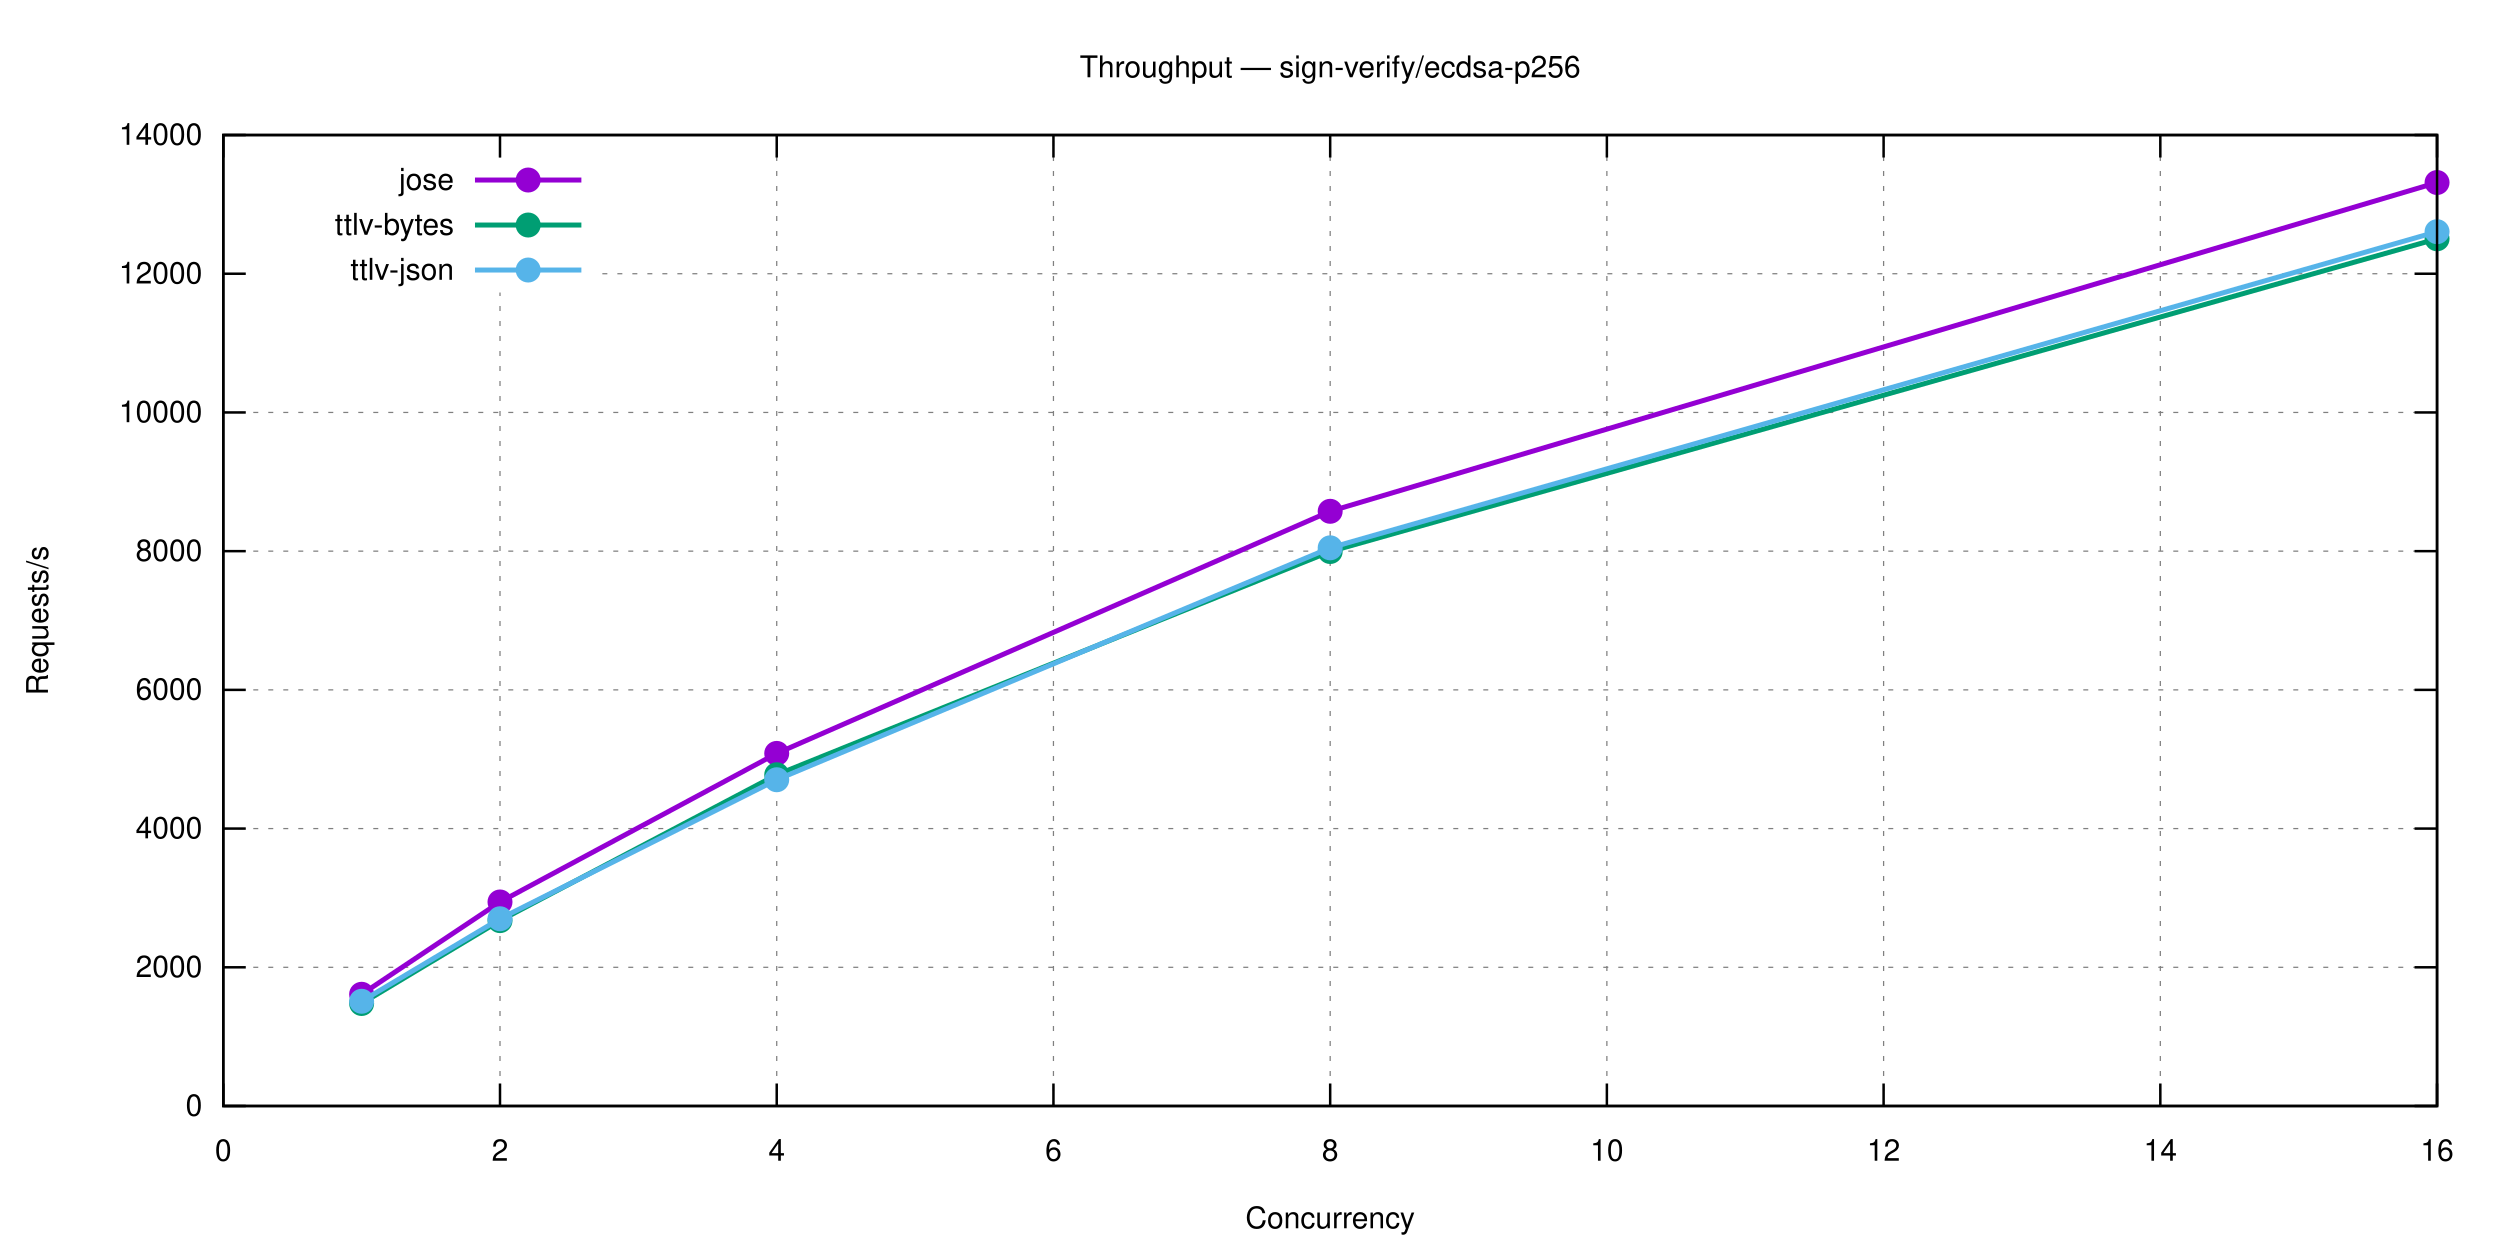
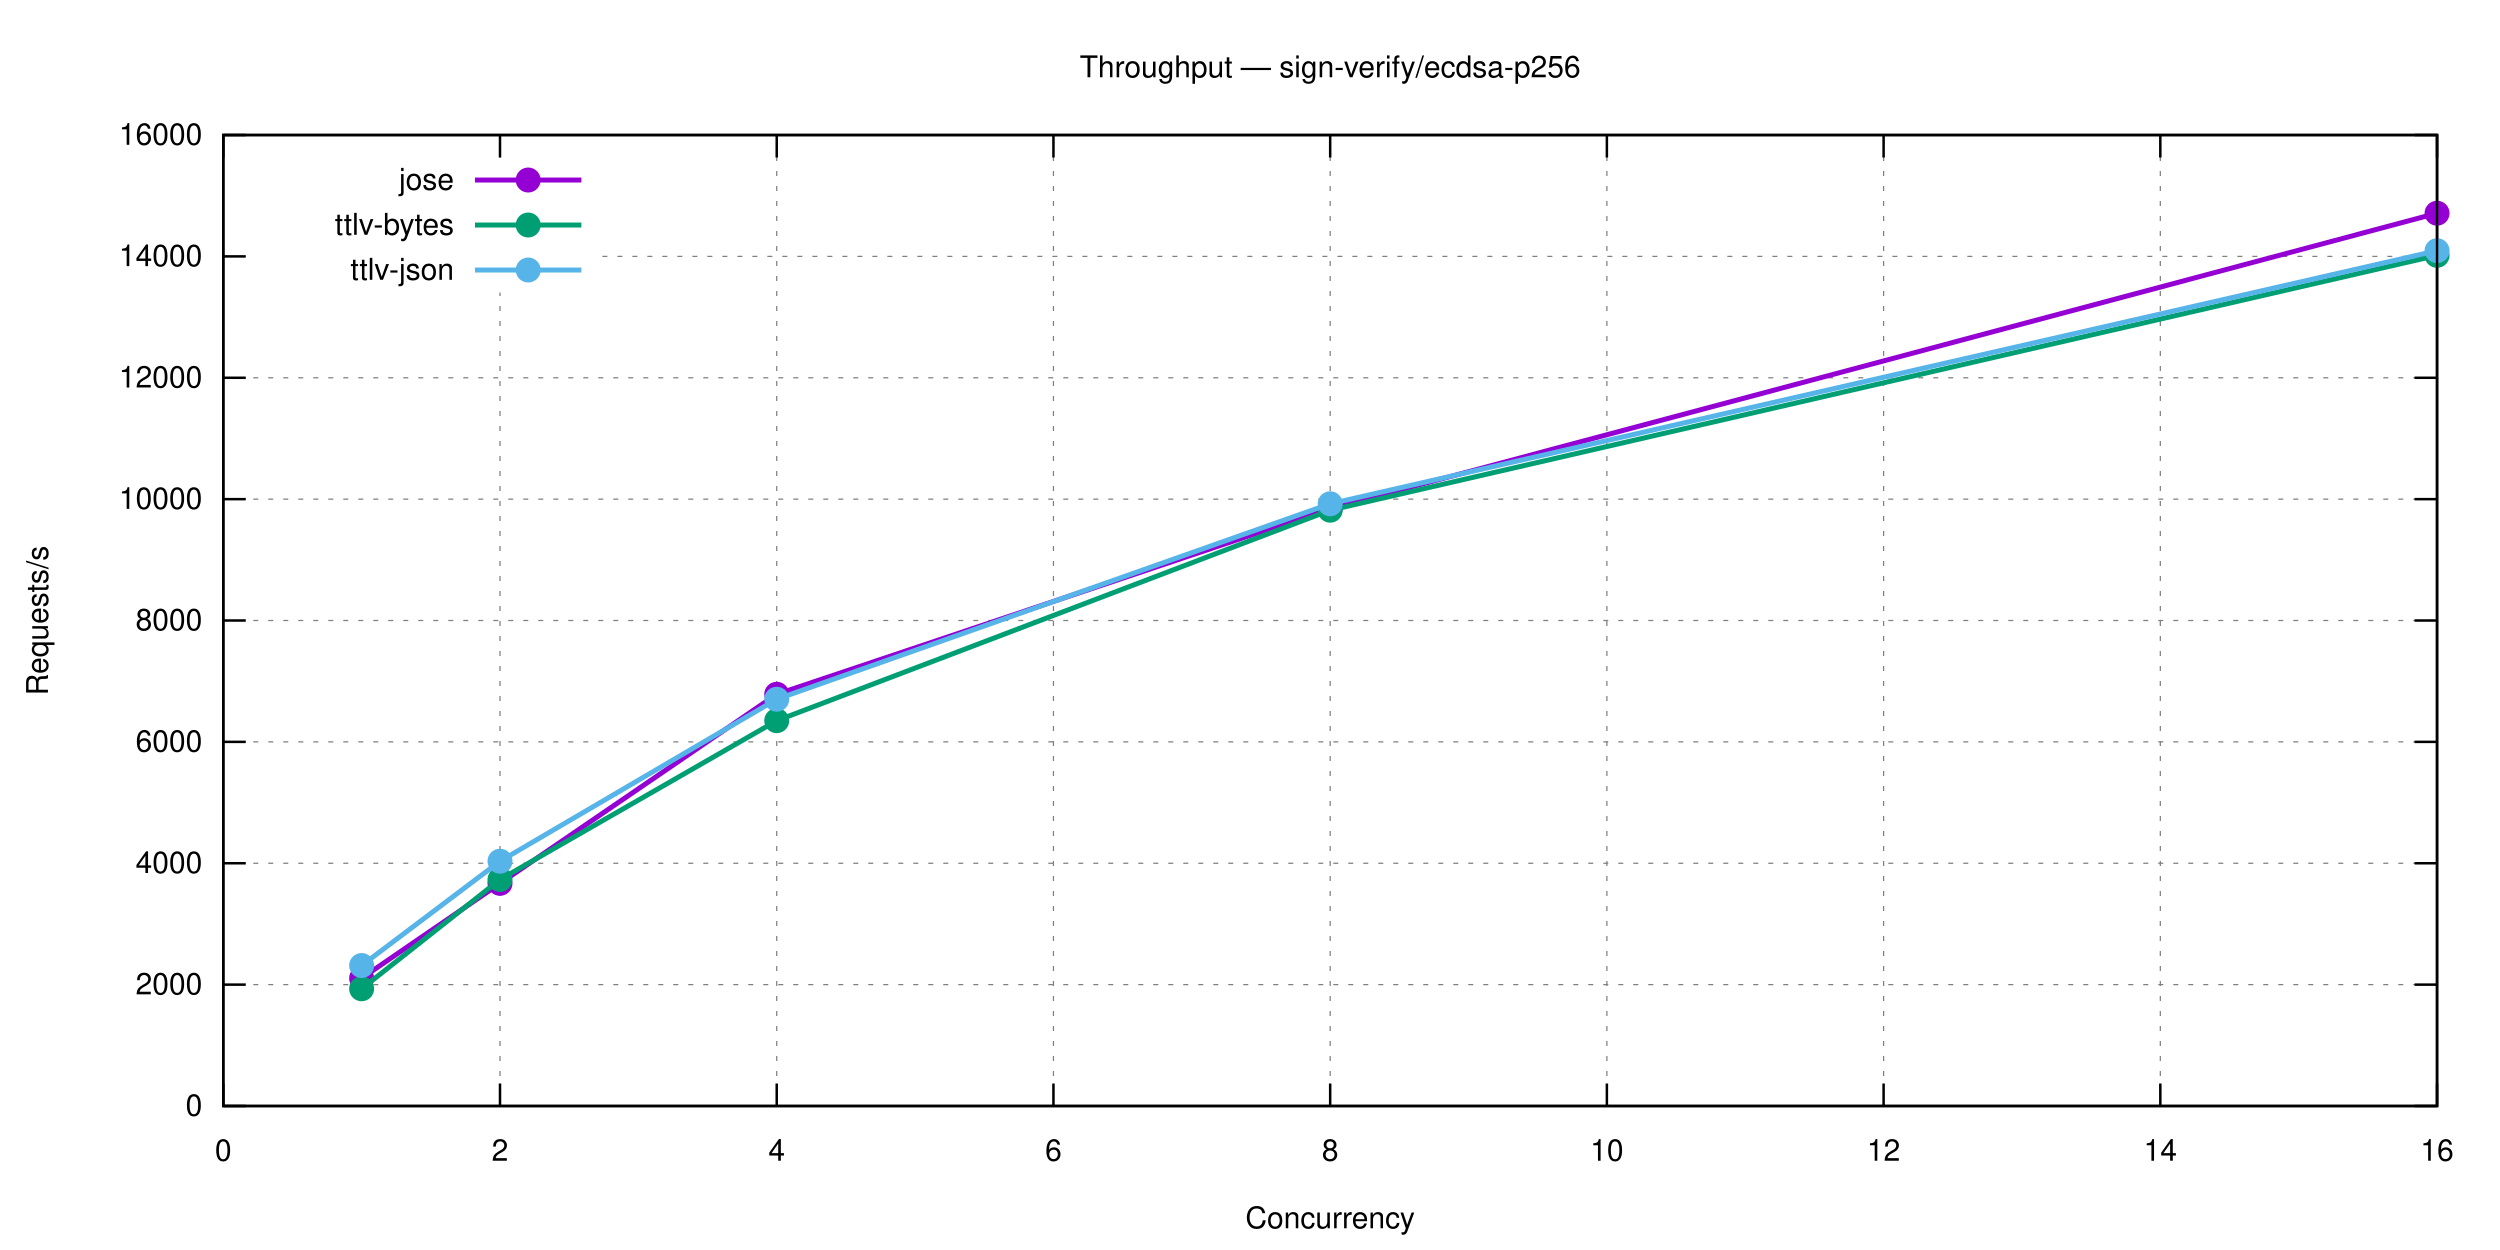
<svg xmlns="http://www.w3.org/2000/svg" xmlns:xlink="http://www.w3.org/1999/xlink" width="1000" height="500" viewBox="0 0 1000 500">
  <g id="gnuplot_canvas">
    <rect x="0" y="0" width="1000" height="500" fill="none" />
    <defs>
      <circle id="gpDot" r="0.5" stroke-width="0.5" stroke="currentColor" />
      <path id="gpPt0" stroke-width="0.222" stroke="currentColor" d="M-1,0 h2 M0,-1 v2" />
      <path id="gpPt1" stroke-width="0.222" stroke="currentColor" d="M-1,-1 L1,1 M1,-1 L-1,1" />
      <path id="gpPt2" stroke-width="0.222" stroke="currentColor" d="M-1,0 L1,0 M0,-1 L0,1 M-1,-1 L1,1 M-1,1 L1,-1" />
      <rect id="gpPt3" stroke-width="0.222" stroke="currentColor" x="-1" y="-1" width="2" height="2" />
      <rect id="gpPt4" stroke-width="0.222" stroke="currentColor" fill="currentColor" x="-1" y="-1" width="2" height="2" />
      <circle id="gpPt5" stroke-width="0.222" stroke="currentColor" cx="0" cy="0" r="1" />
      <use xlink:href="#gpPt5" id="gpPt6" fill="currentColor" stroke="none" />
      <path id="gpPt7" stroke-width="0.222" stroke="currentColor" d="M0,-1.33 L-1.33,0.67 L1.33,0.67 z" />
      <use xlink:href="#gpPt7" id="gpPt8" fill="currentColor" stroke="none" />
      <use xlink:href="#gpPt7" id="gpPt9" stroke="currentColor" transform="rotate(180)" />
      <use xlink:href="#gpPt9" id="gpPt10" fill="currentColor" stroke="none" />
      <use xlink:href="#gpPt3" id="gpPt11" stroke="currentColor" transform="rotate(45)" />
      <use xlink:href="#gpPt11" id="gpPt12" fill="currentColor" stroke="none" />
      <path id="gpPt13" stroke-width="0.222" stroke="currentColor" d="M0,1.330 L1.265,0.411 L0.782,-1.067 L-0.782,-1.076 L-1.265,0.411 z" />
      <use xlink:href="#gpPt13" id="gpPt14" fill="currentColor" stroke="none" />
      <filter id="textbox" filterUnits="objectBoundingBox" x="0" y="0" height="1" width="1">
        <feFlood flood-color="white" flood-opacity="1" result="bgnd" />
        <feComposite in="SourceGraphic" in2="bgnd" operator="atop" />
      </filter>
      <filter id="greybox" filterUnits="objectBoundingBox" x="0" y="0" height="1" width="1">
        <feFlood flood-color="lightgrey" flood-opacity="1" result="grey" />
        <feComposite in="SourceGraphic" in2="grey" operator="atop" />
      </filter>
    </defs>
    <g fill="none" color="white" stroke="currentColor" stroke-width="1.00" stroke-linecap="butt" stroke-linejoin="miter">
</g>
    <g fill="none" color="black" stroke="currentColor" stroke-width="1.00" stroke-linecap="butt" stroke-linejoin="miter">
</g>
    <g fill="none" color="black" stroke="black" stroke-width="0.50" stroke-linecap="butt" stroke-linejoin="miter">
</g>
    <g fill="none" color="gray" stroke="currentColor" stroke-width="0.50" stroke-linecap="butt" stroke-linejoin="miter">
      <path stroke="gray" stroke-dasharray="2,4" class="gridline" d="M89.31,442.40 L974.82,442.40  " />
    </g>
    <g fill="none" color="gray" stroke="gray" stroke-width="1.00" stroke-linecap="butt" stroke-linejoin="miter">
</g>
    <g fill="none" color="black" stroke="currentColor" stroke-width="1.00" stroke-linecap="butt" stroke-linejoin="miter">
      <path stroke="black" d="M89.31,442.40 L98.31,442.40 M974.82,442.40 L965.82,442.40  " />
      <g transform="translate(80.92,446.30)" stroke="none" fill="black" font-family="Helvetica" font-size="12.00" text-anchor="end">
        <text>
          <tspan font-family="Helvetica"> 0</tspan>
        </text>
      </g>
    </g>
    <g fill="none" color="black" stroke="currentColor" stroke-width="1.00" stroke-linecap="butt" stroke-linejoin="miter">
</g>
    <g fill="none" color="black" stroke="black" stroke-width="0.50" stroke-linecap="butt" stroke-linejoin="miter">
</g>
    <g fill="none" color="gray" stroke="currentColor" stroke-width="0.50" stroke-linecap="butt" stroke-linejoin="miter">
-       <path stroke="gray" stroke-dasharray="2,4" class="gridline" d="M89.31,386.92 L974.82,386.92  " />
-     </g>
-     <g fill="none" color="gray" stroke="gray" stroke-width="1.00" stroke-linecap="butt" stroke-linejoin="miter">
- </g>
-     <g fill="none" color="black" stroke="currentColor" stroke-width="1.00" stroke-linecap="butt" stroke-linejoin="miter">
-       <path stroke="black" d="M89.31,386.92 L98.31,386.92 M974.82,386.92 L965.82,386.92  " />
-       <g transform="translate(80.92,390.82)" stroke="none" fill="black" font-family="Helvetica" font-size="12.00" text-anchor="end">
+       <path stroke="gray" stroke-dasharray="2,4" class="gridline" d="M89.31,393.85 L974.82,393.85  " />
+     </g>
+     <g fill="none" color="gray" stroke="gray" stroke-width="1.00" stroke-linecap="butt" stroke-linejoin="miter">
+ </g>
+     <g fill="none" color="black" stroke="currentColor" stroke-width="1.00" stroke-linecap="butt" stroke-linejoin="miter">
+       <path stroke="black" d="M89.31,393.85 L98.31,393.85 M974.82,393.85 L965.82,393.85  " />
+       <g transform="translate(80.92,397.75)" stroke="none" fill="black" font-family="Helvetica" font-size="12.00" text-anchor="end">
        <text>
          <tspan font-family="Helvetica"> 2000</tspan>
        </text>
      </g>
    </g>
    <g fill="none" color="black" stroke="currentColor" stroke-width="1.00" stroke-linecap="butt" stroke-linejoin="miter">
</g>
    <g fill="none" color="black" stroke="black" stroke-width="0.50" stroke-linecap="butt" stroke-linejoin="miter">
</g>
    <g fill="none" color="gray" stroke="currentColor" stroke-width="0.50" stroke-linecap="butt" stroke-linejoin="miter">
-       <path stroke="gray" stroke-dasharray="2,4" class="gridline" d="M89.31,331.43 L974.82,331.43  " />
-     </g>
-     <g fill="none" color="gray" stroke="gray" stroke-width="1.00" stroke-linecap="butt" stroke-linejoin="miter">
- </g>
-     <g fill="none" color="black" stroke="currentColor" stroke-width="1.00" stroke-linecap="butt" stroke-linejoin="miter">
-       <path stroke="black" d="M89.31,331.43 L98.31,331.43 M974.82,331.43 L965.82,331.43  " />
-       <g transform="translate(80.92,335.33)" stroke="none" fill="black" font-family="Helvetica" font-size="12.00" text-anchor="end">
+       <path stroke="gray" stroke-dasharray="2,4" class="gridline" d="M89.31,345.30 L974.82,345.30  " />
+     </g>
+     <g fill="none" color="gray" stroke="gray" stroke-width="1.00" stroke-linecap="butt" stroke-linejoin="miter">
+ </g>
+     <g fill="none" color="black" stroke="currentColor" stroke-width="1.00" stroke-linecap="butt" stroke-linejoin="miter">
+       <path stroke="black" d="M89.31,345.30 L98.31,345.30 M974.82,345.30 L965.82,345.30  " />
+       <g transform="translate(80.92,349.20)" stroke="none" fill="black" font-family="Helvetica" font-size="12.00" text-anchor="end">
        <text>
          <tspan font-family="Helvetica"> 4000</tspan>
        </text>
      </g>
    </g>
    <g fill="none" color="black" stroke="currentColor" stroke-width="1.00" stroke-linecap="butt" stroke-linejoin="miter">
</g>
    <g fill="none" color="black" stroke="black" stroke-width="0.50" stroke-linecap="butt" stroke-linejoin="miter">
</g>
    <g fill="none" color="gray" stroke="currentColor" stroke-width="0.50" stroke-linecap="butt" stroke-linejoin="miter">
-       <path stroke="gray" stroke-dasharray="2,4" class="gridline" d="M89.31,275.95 L974.82,275.95  " />
-     </g>
-     <g fill="none" color="gray" stroke="gray" stroke-width="1.00" stroke-linecap="butt" stroke-linejoin="miter">
- </g>
-     <g fill="none" color="black" stroke="currentColor" stroke-width="1.00" stroke-linecap="butt" stroke-linejoin="miter">
-       <path stroke="black" d="M89.31,275.95 L98.31,275.95 M974.82,275.95 L965.82,275.95  " />
-       <g transform="translate(80.92,279.85)" stroke="none" fill="black" font-family="Helvetica" font-size="12.00" text-anchor="end">
+       <path stroke="gray" stroke-dasharray="2,4" class="gridline" d="M89.31,296.75 L974.82,296.75  " />
+     </g>
+     <g fill="none" color="gray" stroke="gray" stroke-width="1.00" stroke-linecap="butt" stroke-linejoin="miter">
+ </g>
+     <g fill="none" color="black" stroke="currentColor" stroke-width="1.00" stroke-linecap="butt" stroke-linejoin="miter">
+       <path stroke="black" d="M89.31,296.75 L98.31,296.75 M974.82,296.75 L965.82,296.75  " />
+       <g transform="translate(80.92,300.65)" stroke="none" fill="black" font-family="Helvetica" font-size="12.00" text-anchor="end">
        <text>
          <tspan font-family="Helvetica"> 6000</tspan>
        </text>
      </g>
    </g>
    <g fill="none" color="black" stroke="currentColor" stroke-width="1.00" stroke-linecap="butt" stroke-linejoin="miter">
</g>
    <g fill="none" color="black" stroke="black" stroke-width="0.50" stroke-linecap="butt" stroke-linejoin="miter">
</g>
    <g fill="none" color="gray" stroke="currentColor" stroke-width="0.50" stroke-linecap="butt" stroke-linejoin="miter">
-       <path stroke="gray" stroke-dasharray="2,4" class="gridline" d="M89.31,220.46 L974.82,220.46  " />
-     </g>
-     <g fill="none" color="gray" stroke="gray" stroke-width="1.00" stroke-linecap="butt" stroke-linejoin="miter">
- </g>
-     <g fill="none" color="black" stroke="currentColor" stroke-width="1.00" stroke-linecap="butt" stroke-linejoin="miter">
-       <path stroke="black" d="M89.31,220.46 L98.31,220.46 M974.82,220.46 L965.82,220.46  " />
-       <g transform="translate(80.92,224.36)" stroke="none" fill="black" font-family="Helvetica" font-size="12.00" text-anchor="end">
+       <path stroke="gray" stroke-dasharray="2,4" class="gridline" d="M89.31,248.20 L974.82,248.20  " />
+     </g>
+     <g fill="none" color="gray" stroke="gray" stroke-width="1.00" stroke-linecap="butt" stroke-linejoin="miter">
+ </g>
+     <g fill="none" color="black" stroke="currentColor" stroke-width="1.00" stroke-linecap="butt" stroke-linejoin="miter">
+       <path stroke="black" d="M89.31,248.20 L98.31,248.20 M974.82,248.20 L965.82,248.20  " />
+       <g transform="translate(80.92,252.10)" stroke="none" fill="black" font-family="Helvetica" font-size="12.00" text-anchor="end">
        <text>
          <tspan font-family="Helvetica"> 8000</tspan>
        </text>
      </g>
    </g>
    <g fill="none" color="black" stroke="currentColor" stroke-width="1.00" stroke-linecap="butt" stroke-linejoin="miter">
</g>
    <g fill="none" color="black" stroke="black" stroke-width="0.50" stroke-linecap="butt" stroke-linejoin="miter">
</g>
    <g fill="none" color="gray" stroke="currentColor" stroke-width="0.50" stroke-linecap="butt" stroke-linejoin="miter">
-       <path stroke="gray" stroke-dasharray="2,4" class="gridline" d="M89.31,164.98 L974.82,164.98  " />
-     </g>
-     <g fill="none" color="gray" stroke="gray" stroke-width="1.00" stroke-linecap="butt" stroke-linejoin="miter">
- </g>
-     <g fill="none" color="black" stroke="currentColor" stroke-width="1.00" stroke-linecap="butt" stroke-linejoin="miter">
-       <path stroke="black" d="M89.31,164.98 L98.31,164.98 M974.82,164.98 L965.82,164.98  " />
-       <g transform="translate(80.92,168.88)" stroke="none" fill="black" font-family="Helvetica" font-size="12.00" text-anchor="end">
+       <path stroke="gray" stroke-dasharray="2,4" class="gridline" d="M89.31,199.66 L974.82,199.66  " />
+     </g>
+     <g fill="none" color="gray" stroke="gray" stroke-width="1.00" stroke-linecap="butt" stroke-linejoin="miter">
+ </g>
+     <g fill="none" color="black" stroke="currentColor" stroke-width="1.00" stroke-linecap="butt" stroke-linejoin="miter">
+       <path stroke="black" d="M89.31,199.66 L98.31,199.66 M974.82,199.66 L965.82,199.66  " />
+       <g transform="translate(80.92,203.56)" stroke="none" fill="black" font-family="Helvetica" font-size="12.00" text-anchor="end">
        <text>
          <tspan font-family="Helvetica"> 10000</tspan>
        </text>
      </g>
    </g>
    <g fill="none" color="black" stroke="currentColor" stroke-width="1.00" stroke-linecap="butt" stroke-linejoin="miter">
</g>
    <g fill="none" color="black" stroke="black" stroke-width="0.50" stroke-linecap="butt" stroke-linejoin="miter">
</g>
    <g fill="none" color="gray" stroke="currentColor" stroke-width="0.50" stroke-linecap="butt" stroke-linejoin="miter">
-       <path stroke="gray" stroke-dasharray="2,4" class="gridline" d="M89.31,109.49 L97.70,109.49 M240.94,109.49 L974.82,109.49  " />
-     </g>
-     <g fill="none" color="gray" stroke="gray" stroke-width="1.00" stroke-linecap="butt" stroke-linejoin="miter">
- </g>
-     <g fill="none" color="black" stroke="currentColor" stroke-width="1.00" stroke-linecap="butt" stroke-linejoin="miter">
-       <path stroke="black" d="M89.31,109.49 L98.31,109.49 M974.82,109.49 L965.82,109.49  " />
-       <g transform="translate(80.92,113.39)" stroke="none" fill="black" font-family="Helvetica" font-size="12.00" text-anchor="end">
+       <path stroke="gray" stroke-dasharray="2,4" class="gridline" d="M89.31,151.11 L974.82,151.11  " />
+     </g>
+     <g fill="none" color="gray" stroke="gray" stroke-width="1.00" stroke-linecap="butt" stroke-linejoin="miter">
+ </g>
+     <g fill="none" color="black" stroke="currentColor" stroke-width="1.00" stroke-linecap="butt" stroke-linejoin="miter">
+       <path stroke="black" d="M89.31,151.11 L98.31,151.11 M974.82,151.11 L965.82,151.11  " />
+       <g transform="translate(80.92,155.01)" stroke="none" fill="black" font-family="Helvetica" font-size="12.00" text-anchor="end">
        <text>
          <tspan font-family="Helvetica"> 12000</tspan>
+         </text>
+       </g>
+     </g>
+     <g fill="none" color="black" stroke="currentColor" stroke-width="1.00" stroke-linecap="butt" stroke-linejoin="miter">
+ </g>
+     <g fill="none" color="black" stroke="black" stroke-width="0.50" stroke-linecap="butt" stroke-linejoin="miter">
+ </g>
+     <g fill="none" color="gray" stroke="currentColor" stroke-width="0.50" stroke-linecap="butt" stroke-linejoin="miter">
+       <path stroke="gray" stroke-dasharray="2,4" class="gridline" d="M89.31,102.56 L97.70,102.56 M240.94,102.56 L974.82,102.56  " />
+     </g>
+     <g fill="none" color="gray" stroke="gray" stroke-width="1.00" stroke-linecap="butt" stroke-linejoin="miter">
+ </g>
+     <g fill="none" color="black" stroke="currentColor" stroke-width="1.00" stroke-linecap="butt" stroke-linejoin="miter">
+       <path stroke="black" d="M89.31,102.56 L98.31,102.56 M974.82,102.56 L965.82,102.56  " />
+       <g transform="translate(80.92,106.46)" stroke="none" fill="black" font-family="Helvetica" font-size="12.00" text-anchor="end">
+         <text>
+           <tspan font-family="Helvetica"> 14000</tspan>
        </text>
      </g>
    </g>
    <g fill="none" color="black" stroke="currentColor" stroke-width="1.00" stroke-linecap="butt" stroke-linejoin="miter">
</g>
    <g fill="none" color="black" stroke="black" stroke-width="0.50" stroke-linecap="butt" stroke-linejoin="miter">
</g>
    <g fill="none" color="gray" stroke="currentColor" stroke-width="0.50" stroke-linecap="butt" stroke-linejoin="miter">
      <path stroke="gray" stroke-dasharray="2,4" class="gridline" d="M89.31,54.01 L974.82,54.01  " />
    </g>
    <g fill="none" color="gray" stroke="gray" stroke-width="1.00" stroke-linecap="butt" stroke-linejoin="miter">
</g>
    <g fill="none" color="black" stroke="currentColor" stroke-width="1.00" stroke-linecap="butt" stroke-linejoin="miter">
      <path stroke="black" d="M89.31,54.01 L98.31,54.01 M974.82,54.01 L965.82,54.01  " />
      <g transform="translate(80.92,57.91)" stroke="none" fill="black" font-family="Helvetica" font-size="12.00" text-anchor="end">
        <text>
-           <tspan font-family="Helvetica"> 14000</tspan>
+           <tspan font-family="Helvetica"> 16000</tspan>
        </text>
      </g>
    </g>
    <g fill="none" color="black" stroke="currentColor" stroke-width="1.00" stroke-linecap="butt" stroke-linejoin="miter">
</g>
    <g fill="none" color="black" stroke="black" stroke-width="0.50" stroke-linecap="butt" stroke-linejoin="miter">
</g>
    <g fill="none" color="gray" stroke="currentColor" stroke-width="0.50" stroke-linecap="butt" stroke-linejoin="miter">
      <path stroke="gray" stroke-dasharray="2,4" class="gridline" d="M89.31,442.40 L89.31,54.01  " />
    </g>
    <g fill="none" color="gray" stroke="gray" stroke-width="1.00" stroke-linecap="butt" stroke-linejoin="miter">
</g>
    <g fill="none" color="black" stroke="currentColor" stroke-width="1.00" stroke-linecap="butt" stroke-linejoin="miter">
      <path stroke="black" d="M89.31,442.40 L89.31,433.40 M89.31,54.01 L89.31,63.01  " />
      <g transform="translate(89.31,464.30)" stroke="none" fill="black" font-family="Helvetica" font-size="12.00" text-anchor="middle">
        <text>
          <tspan font-family="Helvetica"> 0</tspan>
        </text>
      </g>
    </g>
    <g fill="none" color="black" stroke="currentColor" stroke-width="1.00" stroke-linecap="butt" stroke-linejoin="miter">
</g>
    <g fill="none" color="black" stroke="black" stroke-width="0.50" stroke-linecap="butt" stroke-linejoin="miter">
</g>
    <g fill="none" color="gray" stroke="currentColor" stroke-width="0.50" stroke-linecap="butt" stroke-linejoin="miter">
      <path stroke="gray" stroke-dasharray="2,4" class="gridline" d="M200.00,442.40 L200.00,117.01 M200.00,63.01 L200.00,54.01  " />
    </g>
    <g fill="none" color="gray" stroke="gray" stroke-width="1.00" stroke-linecap="butt" stroke-linejoin="miter">
</g>
    <g fill="none" color="black" stroke="currentColor" stroke-width="1.00" stroke-linecap="butt" stroke-linejoin="miter">
      <path stroke="black" d="M200.00,442.40 L200.00,433.40 M200.00,54.01 L200.00,63.01  " />
      <g transform="translate(200.00,464.30)" stroke="none" fill="black" font-family="Helvetica" font-size="12.00" text-anchor="middle">
        <text>
          <tspan font-family="Helvetica"> 2</tspan>
        </text>
      </g>
    </g>
    <g fill="none" color="black" stroke="currentColor" stroke-width="1.00" stroke-linecap="butt" stroke-linejoin="miter">
</g>
    <g fill="none" color="black" stroke="black" stroke-width="0.50" stroke-linecap="butt" stroke-linejoin="miter">
</g>
    <g fill="none" color="gray" stroke="currentColor" stroke-width="0.50" stroke-linecap="butt" stroke-linejoin="miter">
      <path stroke="gray" stroke-dasharray="2,4" class="gridline" d="M310.69,442.40 L310.69,54.01  " />
    </g>
    <g fill="none" color="gray" stroke="gray" stroke-width="1.00" stroke-linecap="butt" stroke-linejoin="miter">
</g>
    <g fill="none" color="black" stroke="currentColor" stroke-width="1.00" stroke-linecap="butt" stroke-linejoin="miter">
      <path stroke="black" d="M310.69,442.40 L310.69,433.40 M310.69,54.01 L310.69,63.01  " />
      <g transform="translate(310.69,464.30)" stroke="none" fill="black" font-family="Helvetica" font-size="12.00" text-anchor="middle">
        <text>
          <tspan font-family="Helvetica"> 4</tspan>
        </text>
      </g>
    </g>
    <g fill="none" color="black" stroke="currentColor" stroke-width="1.00" stroke-linecap="butt" stroke-linejoin="miter">
</g>
    <g fill="none" color="black" stroke="black" stroke-width="0.50" stroke-linecap="butt" stroke-linejoin="miter">
</g>
    <g fill="none" color="gray" stroke="currentColor" stroke-width="0.50" stroke-linecap="butt" stroke-linejoin="miter">
      <path stroke="gray" stroke-dasharray="2,4" class="gridline" d="M421.38,442.40 L421.38,54.01  " />
    </g>
    <g fill="none" color="gray" stroke="gray" stroke-width="1.00" stroke-linecap="butt" stroke-linejoin="miter">
</g>
    <g fill="none" color="black" stroke="currentColor" stroke-width="1.00" stroke-linecap="butt" stroke-linejoin="miter">
      <path stroke="black" d="M421.38,442.40 L421.38,433.40 M421.38,54.01 L421.38,63.01  " />
      <g transform="translate(421.38,464.30)" stroke="none" fill="black" font-family="Helvetica" font-size="12.00" text-anchor="middle">
        <text>
          <tspan font-family="Helvetica"> 6</tspan>
        </text>
      </g>
    </g>
    <g fill="none" color="black" stroke="currentColor" stroke-width="1.00" stroke-linecap="butt" stroke-linejoin="miter">
</g>
    <g fill="none" color="black" stroke="black" stroke-width="0.50" stroke-linecap="butt" stroke-linejoin="miter">
</g>
    <g fill="none" color="gray" stroke="currentColor" stroke-width="0.50" stroke-linecap="butt" stroke-linejoin="miter">
      <path stroke="gray" stroke-dasharray="2,4" class="gridline" d="M532.07,442.40 L532.07,54.01  " />
    </g>
    <g fill="none" color="gray" stroke="gray" stroke-width="1.00" stroke-linecap="butt" stroke-linejoin="miter">
</g>
    <g fill="none" color="black" stroke="currentColor" stroke-width="1.00" stroke-linecap="butt" stroke-linejoin="miter">
      <path stroke="black" d="M532.07,442.40 L532.07,433.40 M532.07,54.01 L532.07,63.01  " />
      <g transform="translate(532.07,464.30)" stroke="none" fill="black" font-family="Helvetica" font-size="12.00" text-anchor="middle">
        <text>
          <tspan font-family="Helvetica"> 8</tspan>
        </text>
      </g>
    </g>
    <g fill="none" color="black" stroke="currentColor" stroke-width="1.00" stroke-linecap="butt" stroke-linejoin="miter">
</g>
    <g fill="none" color="black" stroke="black" stroke-width="0.50" stroke-linecap="butt" stroke-linejoin="miter">
</g>
    <g fill="none" color="gray" stroke="currentColor" stroke-width="0.50" stroke-linecap="butt" stroke-linejoin="miter">
      <path stroke="gray" stroke-dasharray="2,4" class="gridline" d="M642.75,442.40 L642.75,54.01  " />
    </g>
    <g fill="none" color="gray" stroke="gray" stroke-width="1.00" stroke-linecap="butt" stroke-linejoin="miter">
</g>
    <g fill="none" color="black" stroke="currentColor" stroke-width="1.00" stroke-linecap="butt" stroke-linejoin="miter">
      <path stroke="black" d="M642.75,442.40 L642.75,433.40 M642.75,54.01 L642.75,63.01  " />
      <g transform="translate(642.75,464.30)" stroke="none" fill="black" font-family="Helvetica" font-size="12.00" text-anchor="middle">
        <text>
          <tspan font-family="Helvetica"> 10</tspan>
        </text>
      </g>
    </g>
    <g fill="none" color="black" stroke="currentColor" stroke-width="1.00" stroke-linecap="butt" stroke-linejoin="miter">
</g>
    <g fill="none" color="black" stroke="black" stroke-width="0.50" stroke-linecap="butt" stroke-linejoin="miter">
</g>
    <g fill="none" color="gray" stroke="currentColor" stroke-width="0.50" stroke-linecap="butt" stroke-linejoin="miter">
      <path stroke="gray" stroke-dasharray="2,4" class="gridline" d="M753.44,442.40 L753.44,54.01  " />
    </g>
    <g fill="none" color="gray" stroke="gray" stroke-width="1.00" stroke-linecap="butt" stroke-linejoin="miter">
</g>
    <g fill="none" color="black" stroke="currentColor" stroke-width="1.00" stroke-linecap="butt" stroke-linejoin="miter">
      <path stroke="black" d="M753.44,442.40 L753.44,433.40 M753.44,54.01 L753.44,63.01  " />
      <g transform="translate(753.44,464.30)" stroke="none" fill="black" font-family="Helvetica" font-size="12.00" text-anchor="middle">
        <text>
          <tspan font-family="Helvetica"> 12</tspan>
        </text>
      </g>
    </g>
    <g fill="none" color="black" stroke="currentColor" stroke-width="1.00" stroke-linecap="butt" stroke-linejoin="miter">
</g>
    <g fill="none" color="black" stroke="black" stroke-width="0.50" stroke-linecap="butt" stroke-linejoin="miter">
</g>
    <g fill="none" color="gray" stroke="currentColor" stroke-width="0.50" stroke-linecap="butt" stroke-linejoin="miter">
      <path stroke="gray" stroke-dasharray="2,4" class="gridline" d="M864.13,442.40 L864.13,54.01  " />
    </g>
    <g fill="none" color="gray" stroke="gray" stroke-width="1.00" stroke-linecap="butt" stroke-linejoin="miter">
</g>
    <g fill="none" color="black" stroke="currentColor" stroke-width="1.00" stroke-linecap="butt" stroke-linejoin="miter">
      <path stroke="black" d="M864.13,442.40 L864.13,433.40 M864.13,54.01 L864.13,63.01  " />
      <g transform="translate(864.13,464.30)" stroke="none" fill="black" font-family="Helvetica" font-size="12.00" text-anchor="middle">
        <text>
          <tspan font-family="Helvetica"> 14</tspan>
        </text>
      </g>
    </g>
    <g fill="none" color="black" stroke="currentColor" stroke-width="1.00" stroke-linecap="butt" stroke-linejoin="miter">
</g>
    <g fill="none" color="black" stroke="black" stroke-width="0.50" stroke-linecap="butt" stroke-linejoin="miter">
</g>
    <g fill="none" color="gray" stroke="currentColor" stroke-width="0.50" stroke-linecap="butt" stroke-linejoin="miter">
      <path stroke="gray" stroke-dasharray="2,4" class="gridline" d="M974.82,442.40 L974.82,54.01  " />
    </g>
    <g fill="none" color="gray" stroke="gray" stroke-width="1.00" stroke-linecap="butt" stroke-linejoin="miter">
</g>
    <g fill="none" color="black" stroke="currentColor" stroke-width="1.00" stroke-linecap="butt" stroke-linejoin="miter">
      <path stroke="black" d="M974.82,442.40 L974.82,433.40 M974.82,54.01 L974.82,63.01  " />
      <g transform="translate(974.82,464.30)" stroke="none" fill="black" font-family="Helvetica" font-size="12.00" text-anchor="middle">
        <text>
          <tspan font-family="Helvetica"> 16</tspan>
        </text>
      </g>
    </g>
    <g fill="none" color="black" stroke="currentColor" stroke-width="1.00" stroke-linecap="butt" stroke-linejoin="miter">
</g>
    <g fill="none" color="black" stroke="currentColor" stroke-width="1.00" stroke-linecap="butt" stroke-linejoin="miter">
      <path stroke="black" d="M89.31,54.01 L89.31,442.40 L974.82,442.40 L974.82,54.01 L89.31,54.01 Z  " />
    </g>
    <g fill="none" color="black" stroke="currentColor" stroke-width="1.00" stroke-linecap="butt" stroke-linejoin="miter">
</g>
    <g id="gnuplot_plot_1">
      <g fill="none" color="white" stroke="black" stroke-width="2.00" stroke-linecap="butt" stroke-linejoin="miter">
</g>
      <g fill="none" color="black" stroke="currentColor" stroke-width="2.00" stroke-linecap="butt" stroke-linejoin="miter">
        <g transform="translate(181.60,75.91)" stroke="none" fill="black" font-family="Helvetica" font-size="12.00" text-anchor="end">
          <text>
            <tspan font-family="Helvetica">jose</tspan>
          </text>
        </g>
      </g>
      <g fill="none" color="black" stroke="currentColor" stroke-width="2.00" stroke-linecap="butt" stroke-linejoin="miter">
-         <path stroke="rgb(148,   0, 211)" d="M189.99,72.01 L232.55,72.01 M144.65,397.71 L200.00,360.79 L310.69,301.36 L532.07,204.52 L974.82,73.01  " />
-         <use xlink:href="#gpPt6" transform="translate(144.65,397.71) scale(4.50)" color="rgb(148,   0, 211)" />
-         <use xlink:href="#gpPt6" transform="translate(200.00,360.79) scale(4.50)" color="rgb(148,   0, 211)" />
-         <use xlink:href="#gpPt6" transform="translate(310.69,301.36) scale(4.50)" color="rgb(148,   0, 211)" />
-         <use xlink:href="#gpPt6" transform="translate(532.07,204.52) scale(4.50)" color="rgb(148,   0, 211)" />
-         <use xlink:href="#gpPt6" transform="translate(974.82,73.01) scale(4.50)" color="rgb(148,   0, 211)" />
+         <path stroke="rgb(148,   0, 211)" d="M189.99,72.01 L232.55,72.01 M144.65,391.28 L200.00,353.34 L310.69,277.71 L532.07,203.43 L974.82,85.29  " />
+         <use xlink:href="#gpPt6" transform="translate(144.65,391.28) scale(4.50)" color="rgb(148,   0, 211)" />
+         <use xlink:href="#gpPt6" transform="translate(200.00,353.34) scale(4.50)" color="rgb(148,   0, 211)" />
+         <use xlink:href="#gpPt6" transform="translate(310.69,277.71) scale(4.50)" color="rgb(148,   0, 211)" />
+         <use xlink:href="#gpPt6" transform="translate(532.07,203.43) scale(4.50)" color="rgb(148,   0, 211)" />
+         <use xlink:href="#gpPt6" transform="translate(974.82,85.29) scale(4.50)" color="rgb(148,   0, 211)" />
        <use xlink:href="#gpPt6" transform="translate(211.27,72.01) scale(4.50)" color="rgb(148,   0, 211)" />
      </g>
    </g>
    <g id="gnuplot_plot_2">
      <g fill="none" color="black" stroke="currentColor" stroke-width="2.00" stroke-linecap="butt" stroke-linejoin="miter">
        <g transform="translate(181.60,93.91)" stroke="none" fill="black" font-family="Helvetica" font-size="12.00" text-anchor="end">
          <text>
            <tspan font-family="Helvetica">ttlv-bytes</tspan>
          </text>
        </g>
      </g>
      <g fill="none" color="black" stroke="currentColor" stroke-width="2.00" stroke-linecap="butt" stroke-linejoin="miter">
-         <path stroke="rgb(  0, 158, 115)" d="M189.99,90.01 L232.55,90.01 M144.65,401.40 L200.00,368.25 L310.69,309.90 L532.07,220.61 L974.82,95.52  " />
-         <use xlink:href="#gpPt6" transform="translate(144.65,401.40) scale(4.50)" color="rgb(  0, 158, 115)" />
-         <use xlink:href="#gpPt6" transform="translate(200.00,368.25) scale(4.50)" color="rgb(  0, 158, 115)" />
-         <use xlink:href="#gpPt6" transform="translate(310.69,309.90) scale(4.50)" color="rgb(  0, 158, 115)" />
-         <use xlink:href="#gpPt6" transform="translate(532.07,220.61) scale(4.50)" color="rgb(  0, 158, 115)" />
-         <use xlink:href="#gpPt6" transform="translate(974.82,95.52) scale(4.50)" color="rgb(  0, 158, 115)" />
+         <path stroke="rgb(  0, 158, 115)" d="M189.99,90.01 L232.55,90.01 M144.65,395.51 L200.00,351.81 L310.69,288.27 L532.07,204.08 L974.82,102.14  " />
+         <use xlink:href="#gpPt6" transform="translate(144.65,395.51) scale(4.50)" color="rgb(  0, 158, 115)" />
+         <use xlink:href="#gpPt6" transform="translate(200.00,351.81) scale(4.50)" color="rgb(  0, 158, 115)" />
+         <use xlink:href="#gpPt6" transform="translate(310.69,288.27) scale(4.50)" color="rgb(  0, 158, 115)" />
+         <use xlink:href="#gpPt6" transform="translate(532.07,204.08) scale(4.50)" color="rgb(  0, 158, 115)" />
+         <use xlink:href="#gpPt6" transform="translate(974.82,102.14) scale(4.50)" color="rgb(  0, 158, 115)" />
        <use xlink:href="#gpPt6" transform="translate(211.27,90.01) scale(4.50)" color="rgb(  0, 158, 115)" />
      </g>
    </g>
    <g id="gnuplot_plot_3">
      <g fill="none" color="black" stroke="currentColor" stroke-width="2.00" stroke-linecap="butt" stroke-linejoin="miter">
        <g transform="translate(181.60,111.91)" stroke="none" fill="black" font-family="Helvetica" font-size="12.00" text-anchor="end">
          <text>
            <tspan font-family="Helvetica">ttlv-json</tspan>
          </text>
        </g>
      </g>
      <g fill="none" color="black" stroke="currentColor" stroke-width="2.00" stroke-linecap="butt" stroke-linejoin="miter">
-         <path stroke="rgb( 86, 180, 233)" d="M189.99,108.01 L232.55,108.01 M144.65,400.51 L200.00,367.50 L310.69,311.90 L532.07,219.13 L974.82,92.67  " />
-         <use xlink:href="#gpPt6" transform="translate(144.65,400.51) scale(4.50)" color="rgb( 86, 180, 233)" />
-         <use xlink:href="#gpPt6" transform="translate(200.00,367.50) scale(4.50)" color="rgb( 86, 180, 233)" />
-         <use xlink:href="#gpPt6" transform="translate(310.69,311.90) scale(4.50)" color="rgb( 86, 180, 233)" />
-         <use xlink:href="#gpPt6" transform="translate(532.07,219.13) scale(4.50)" color="rgb( 86, 180, 233)" />
-         <use xlink:href="#gpPt6" transform="translate(974.82,92.67) scale(4.50)" color="rgb( 86, 180, 233)" />
+         <path stroke="rgb( 86, 180, 233)" d="M189.99,108.01 L232.55,108.01 M144.65,386.21 L200.00,344.49 L310.69,279.69 L532.07,201.52 L974.82,100.27  " />
+         <use xlink:href="#gpPt6" transform="translate(144.65,386.21) scale(4.50)" color="rgb( 86, 180, 233)" />
+         <use xlink:href="#gpPt6" transform="translate(200.00,344.49) scale(4.50)" color="rgb( 86, 180, 233)" />
+         <use xlink:href="#gpPt6" transform="translate(310.69,279.69) scale(4.50)" color="rgb( 86, 180, 233)" />
+         <use xlink:href="#gpPt6" transform="translate(532.07,201.52) scale(4.50)" color="rgb( 86, 180, 233)" />
+         <use xlink:href="#gpPt6" transform="translate(974.82,100.27) scale(4.50)" color="rgb( 86, 180, 233)" />
        <use xlink:href="#gpPt6" transform="translate(211.27,108.01) scale(4.50)" color="rgb( 86, 180, 233)" />
      </g>
    </g>
    <g fill="none" color="black" stroke="currentColor" stroke-width="2.00" stroke-linecap="butt" stroke-linejoin="miter">
</g>
    <g fill="none" color="black" stroke="black" stroke-width="1.00" stroke-linecap="butt" stroke-linejoin="miter">
</g>
    <g fill="none" color="black" stroke="currentColor" stroke-width="1.00" stroke-linecap="butt" stroke-linejoin="miter">
      <path stroke="black" d="M89.31,54.01 L89.31,442.40 L974.82,442.40 L974.82,54.01 L89.31,54.01 Z  " />
      <g transform="translate(19.18,248.21) rotate(270.00)" stroke="none" fill="black" font-family="Helvetica" font-size="12.00" text-anchor="middle">
        <text>
          <tspan font-family="Helvetica">Requests/s</tspan>
        </text>
      </g>
    </g>
    <g fill="none" color="black" stroke="currentColor" stroke-width="1.00" stroke-linecap="butt" stroke-linejoin="miter">
      <g transform="translate(532.06,491.30)" stroke="none" fill="black" font-family="Helvetica" font-size="12.00" text-anchor="middle">
        <text>
          <tspan font-family="Helvetica">Concurrency</tspan>
        </text>
      </g>
    </g>
    <g fill="none" color="black" stroke="currentColor" stroke-width="1.00" stroke-linecap="butt" stroke-linejoin="miter">
</g>
    <g fill="none" color="black" stroke="currentColor" stroke-width="1.00" stroke-linecap="butt" stroke-linejoin="miter">
      <g transform="translate(532.06,30.91)" stroke="none" fill="black" font-family="Helvetica" font-size="12.00" text-anchor="middle">
        <text>
          <tspan font-family="Helvetica">Throughput — sign-verify/ecdsa-p256</tspan>
        </text>
      </g>
    </g>
    <g fill="none" color="black" stroke="currentColor" stroke-width="1.00" stroke-linecap="butt" stroke-linejoin="miter">
</g>
  </g>
</svg>
